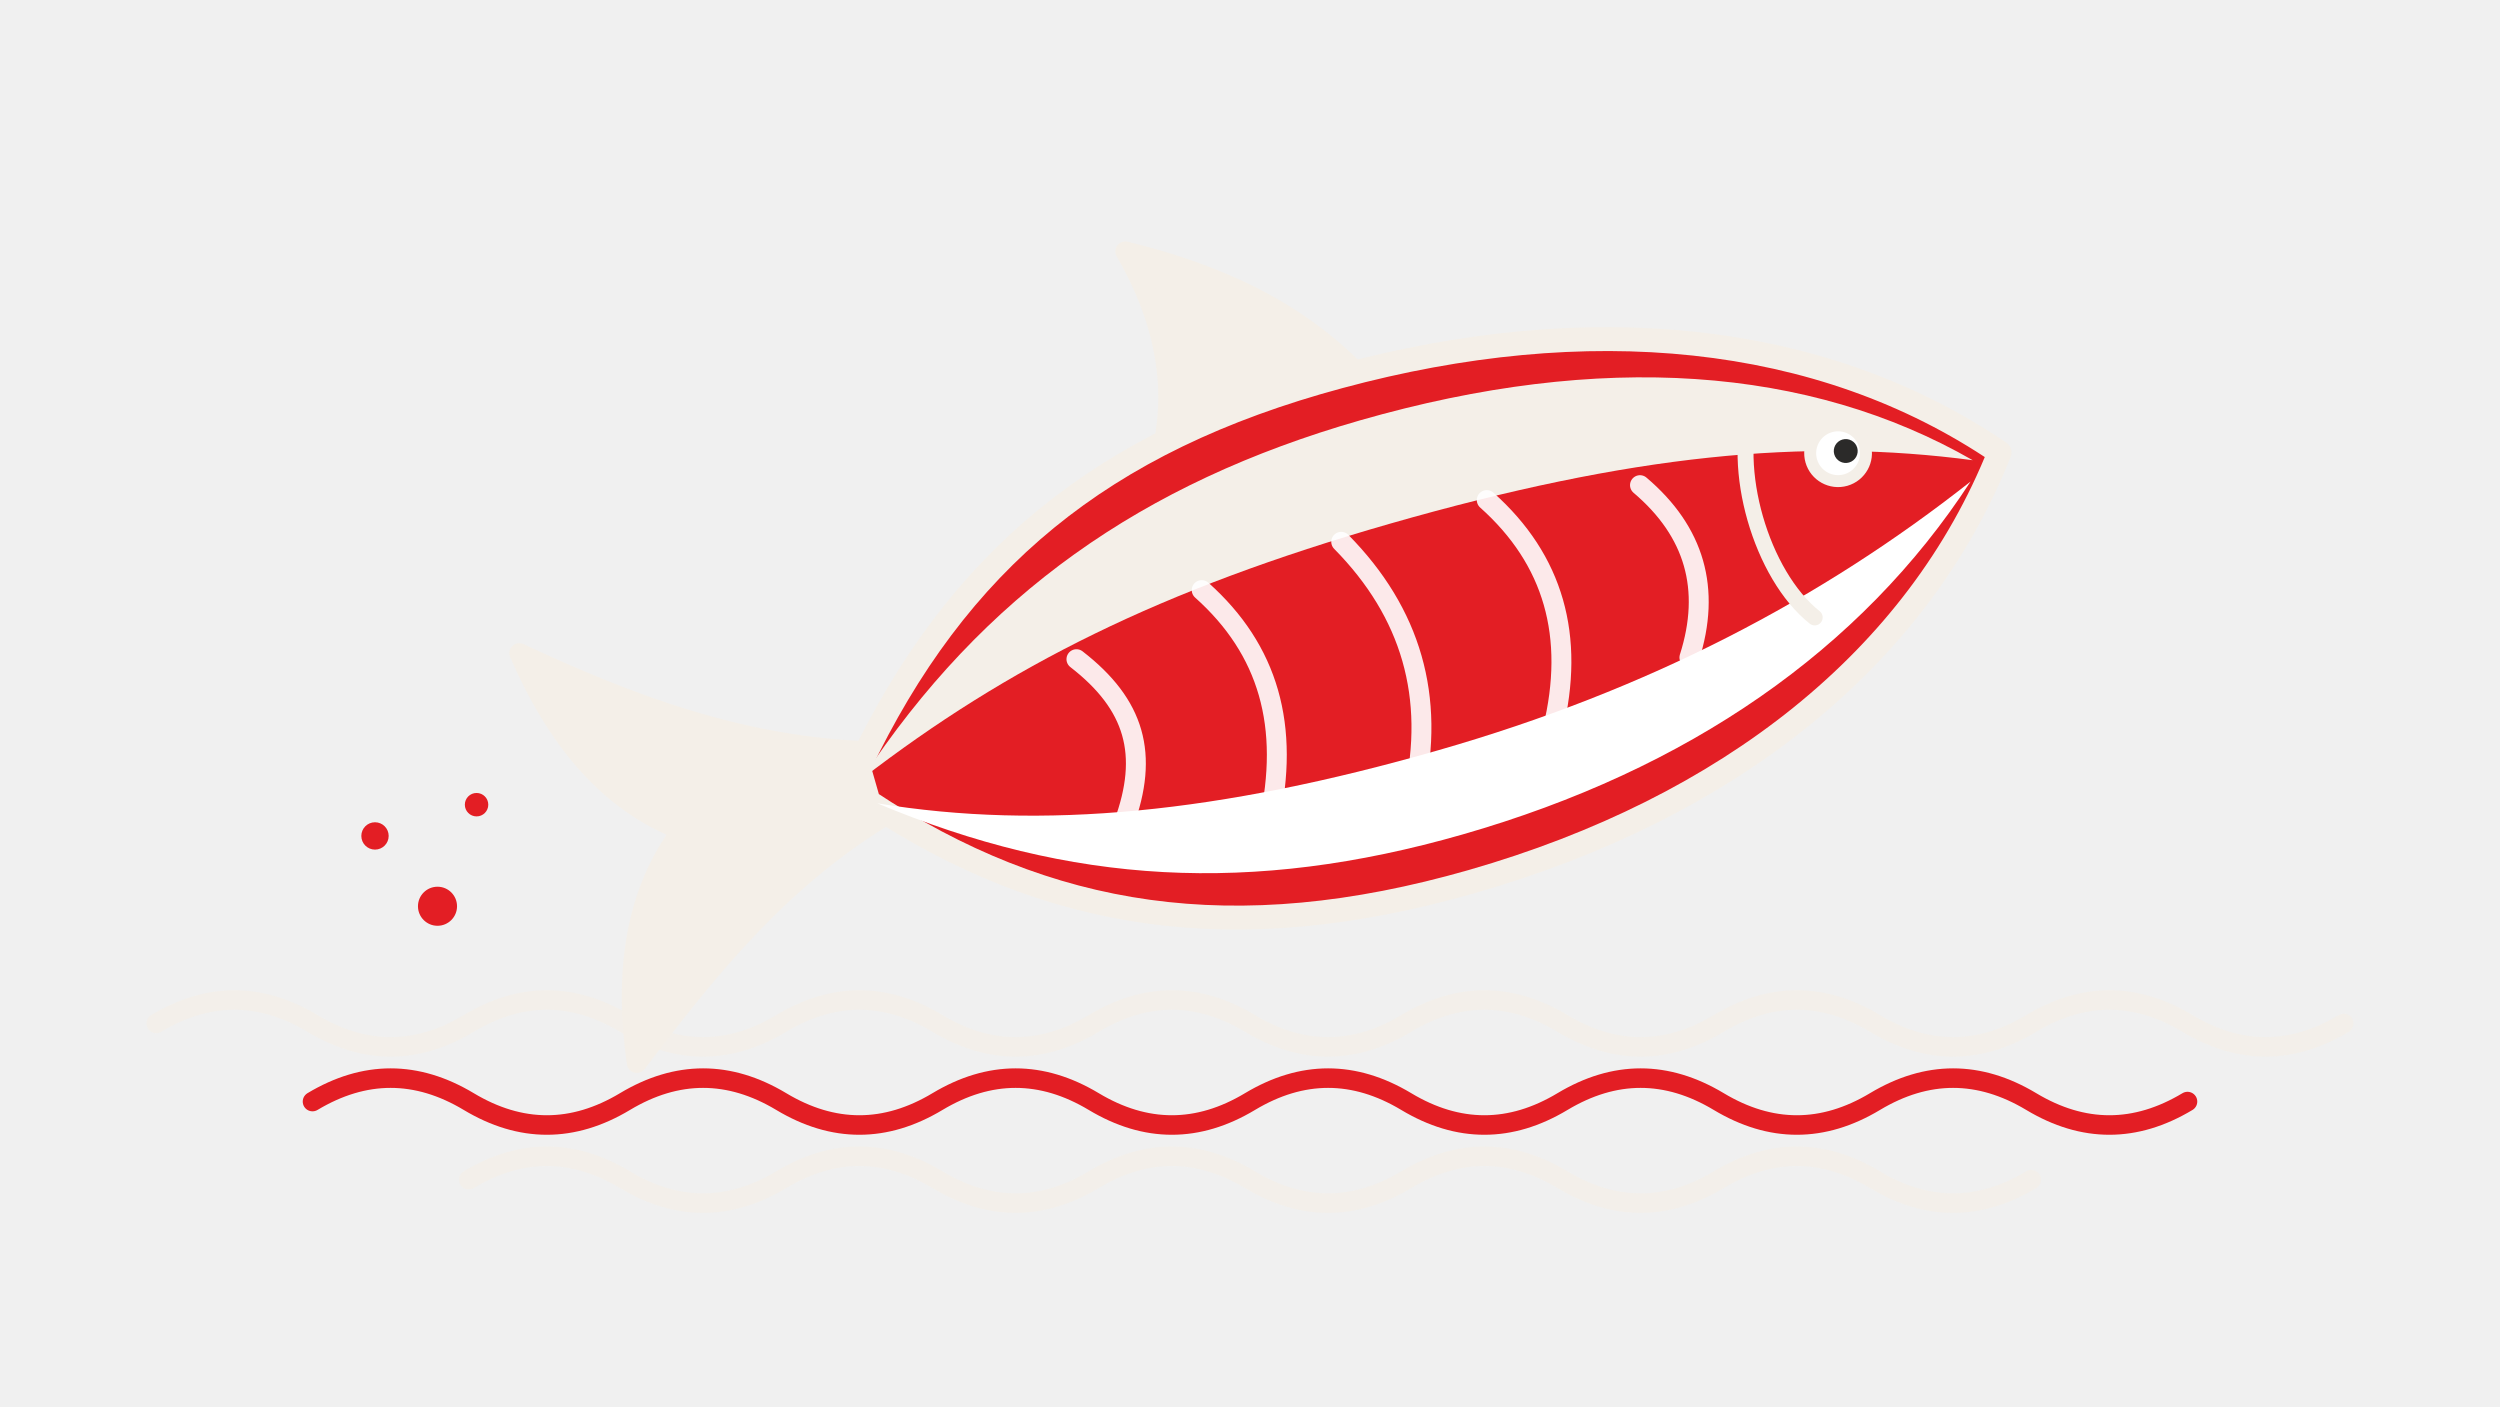
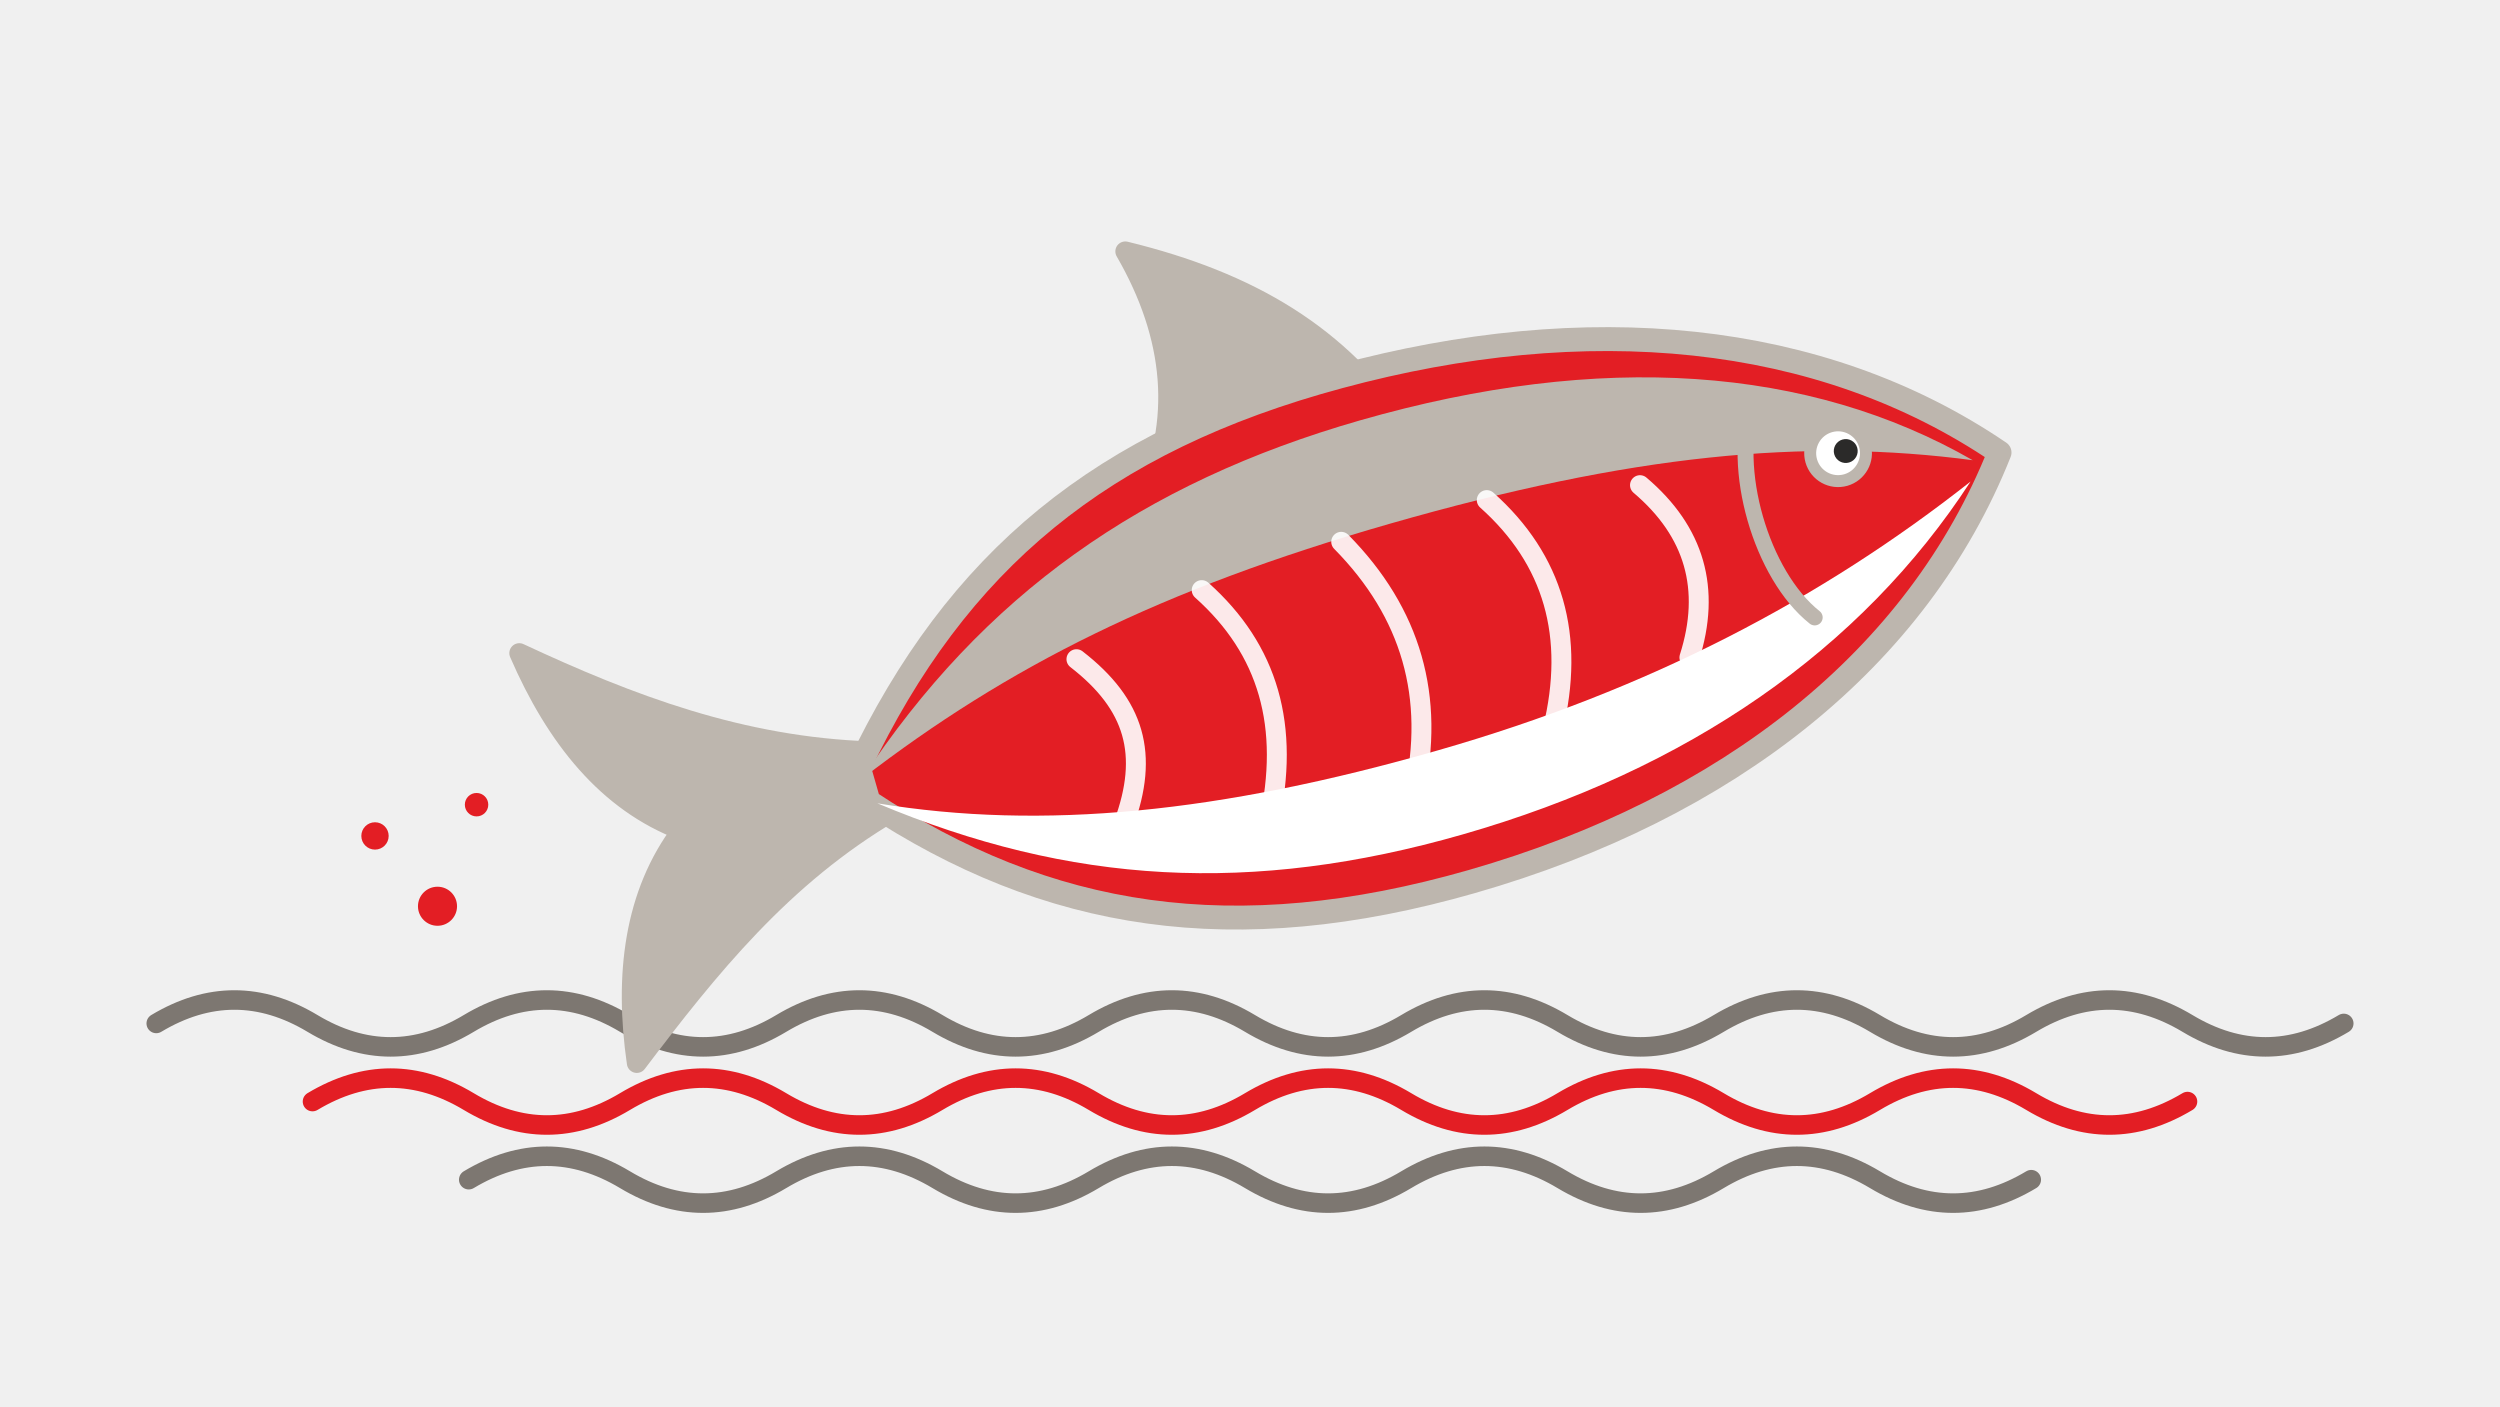
<svg xmlns="http://www.w3.org/2000/svg" viewBox="0 0 640 360" role="img" aria-labelledby="title description">
  <g fill="none" stroke-linecap="round" stroke-width="5">
-     <path d="M40 262q20 -12 40 0q20 12 40 0q20 -12 40 0q20 12 40 0q20 -12 40 0q20 12 40 0q20 -12 40 0q20 12 40 0q20 -12 40 0q20 12 40 0q20 -12 40 0q20 12 40 0q20 -12 40 0q20 12 40 0" stroke="#f4efe8" opacity=".73" />
+     <path d="M40 262q20 -12 40 0q20 12 40 0q20 -12 40 0q20 12 40 0q20 -12 40 0q20 12 40 0q20 -12 40 0q20 12 40 0q20 -12 40 0q20 12 40 0q20 -12 40 0q20 12 40 0q20 -12 40 0q20 12 40 0" stroke="#7d7771" />
    <path d="M80 282q20 -12 40 0q20 12 40 0q20 -12 40 0q20 12 40 0q20 -12 40 0q20 12 40 0q20 -12 40 0q20 12 40 0q20 -12 40 0q20 12 40 0q20 -12 40 0q20 12 40 0" stroke="#e31e24" />
-     <path d="M120 302q20 -12 40 0q20 12 40 0q20 -12 40 0q20 12 40 0q20 -12 40 0q20 12 40 0q20 -12 40 0q20 12 40 0q20 -12 40 0q20 12 40 0" stroke="#f4efe8" opacity=".73" />
+     <path d="M120 302q20 -12 40 0q20 12 40 0q20 -12 40 0q20 12 40 0q20 -12 40 0q20 12 40 0q20 -12 40 0q20 12 40 0q20 -12 40 0q20 12 40 0" stroke="#7d7771" />
  </g>
-   <g stroke="#f4efe8" stroke-linejoin="round" stroke-linecap="round" transform="translate(330 168) rotate(-16) scale(1.02) translate(-325.5 -184)">
-     <path d="M369 138c-9-28-27-47-55-63 6 24 2 45-13 62Z" fill="#f4efe8" stroke-width="5" />
-     <path d="M218 178c-31-10-55-28-78-48 3 23 11 42 27 54-16 12-24 31-27 53 24-18 48-35 79-43Z" fill="#f4efe8" stroke-width="5" />
+   <g stroke="#bdb6ae" stroke-linejoin="round" stroke-linecap="round" transform="translate(330 168) rotate(-16) scale(1.02) translate(-325.5 -184)">
+     <path d="M369 138c-9-28-27-47-55-63 6 24 2 45-13 62Z" fill="#bdb6ae" stroke-width="5" />
+     <path d="M218 178c-31-10-55-28-78-48 3 23 11 42 27 54-16 12-24 31-27 53 24-18 48-35 79-43Z" fill="#bdb6ae" stroke-width="5" />
    <path d="M214 181c38-43 81-62 143-61 64 1 119 22 154 64-34 44-90 67-157 67-62 0-105-20-140-61Z" fill="#e31e24" stroke-width="6" />
-     <path d="M214 184c42-36 88-52 145-52 63 0 112 18 145 52-39-17-82-25-145-25-60 0-102 8-145 25Z" fill="#f4efe8" stroke="none" />
+     <path d="M214 184c42-36 88-52 145-52 63 0 112 18 145 52-39-17-82-25-145-25-60 0-102 8-145 25Z" fill="#bdb6ae" stroke="none" />
    <path d="M216 191c41 33 84 48 139 48 59 0 109-17 147-50-44 18-92 28-147 28-57 0-101-8-139-26Z" fill="#fff" stroke="none" />
    <path d="M274 170c11 15 11 28 0 43m35-51c12 19 12 39 0 61m37-63c12 22 12 44 0 66m38-66c12 19 12 39 0 60m38-53c10 15 10 30 0 45" fill="none" stroke="#fff" stroke-width="5" opacity=".9" />
-     <path d="M455 155c-10 14-10 42 0 56" fill="none" stroke="#f4efe8" stroke-width="4" />
+     <path d="M455 155c-10 14-10 42 0 56" fill="none" stroke="#bdb6ae" stroke-width="4" />
    <circle cx="472" cy="173" r="7" fill="#fff" stroke-width="3" />
    <circle cx="474" cy="173" r="3" fill="#2b2a29" stroke="none" />
  </g>
  <g fill="#e31e24">
    <circle cx="112" cy="232" r="5" />
    <circle cx="96" cy="214" r="3.5" />
    <circle cx="122" cy="206" r="3" />
  </g>
</svg>
